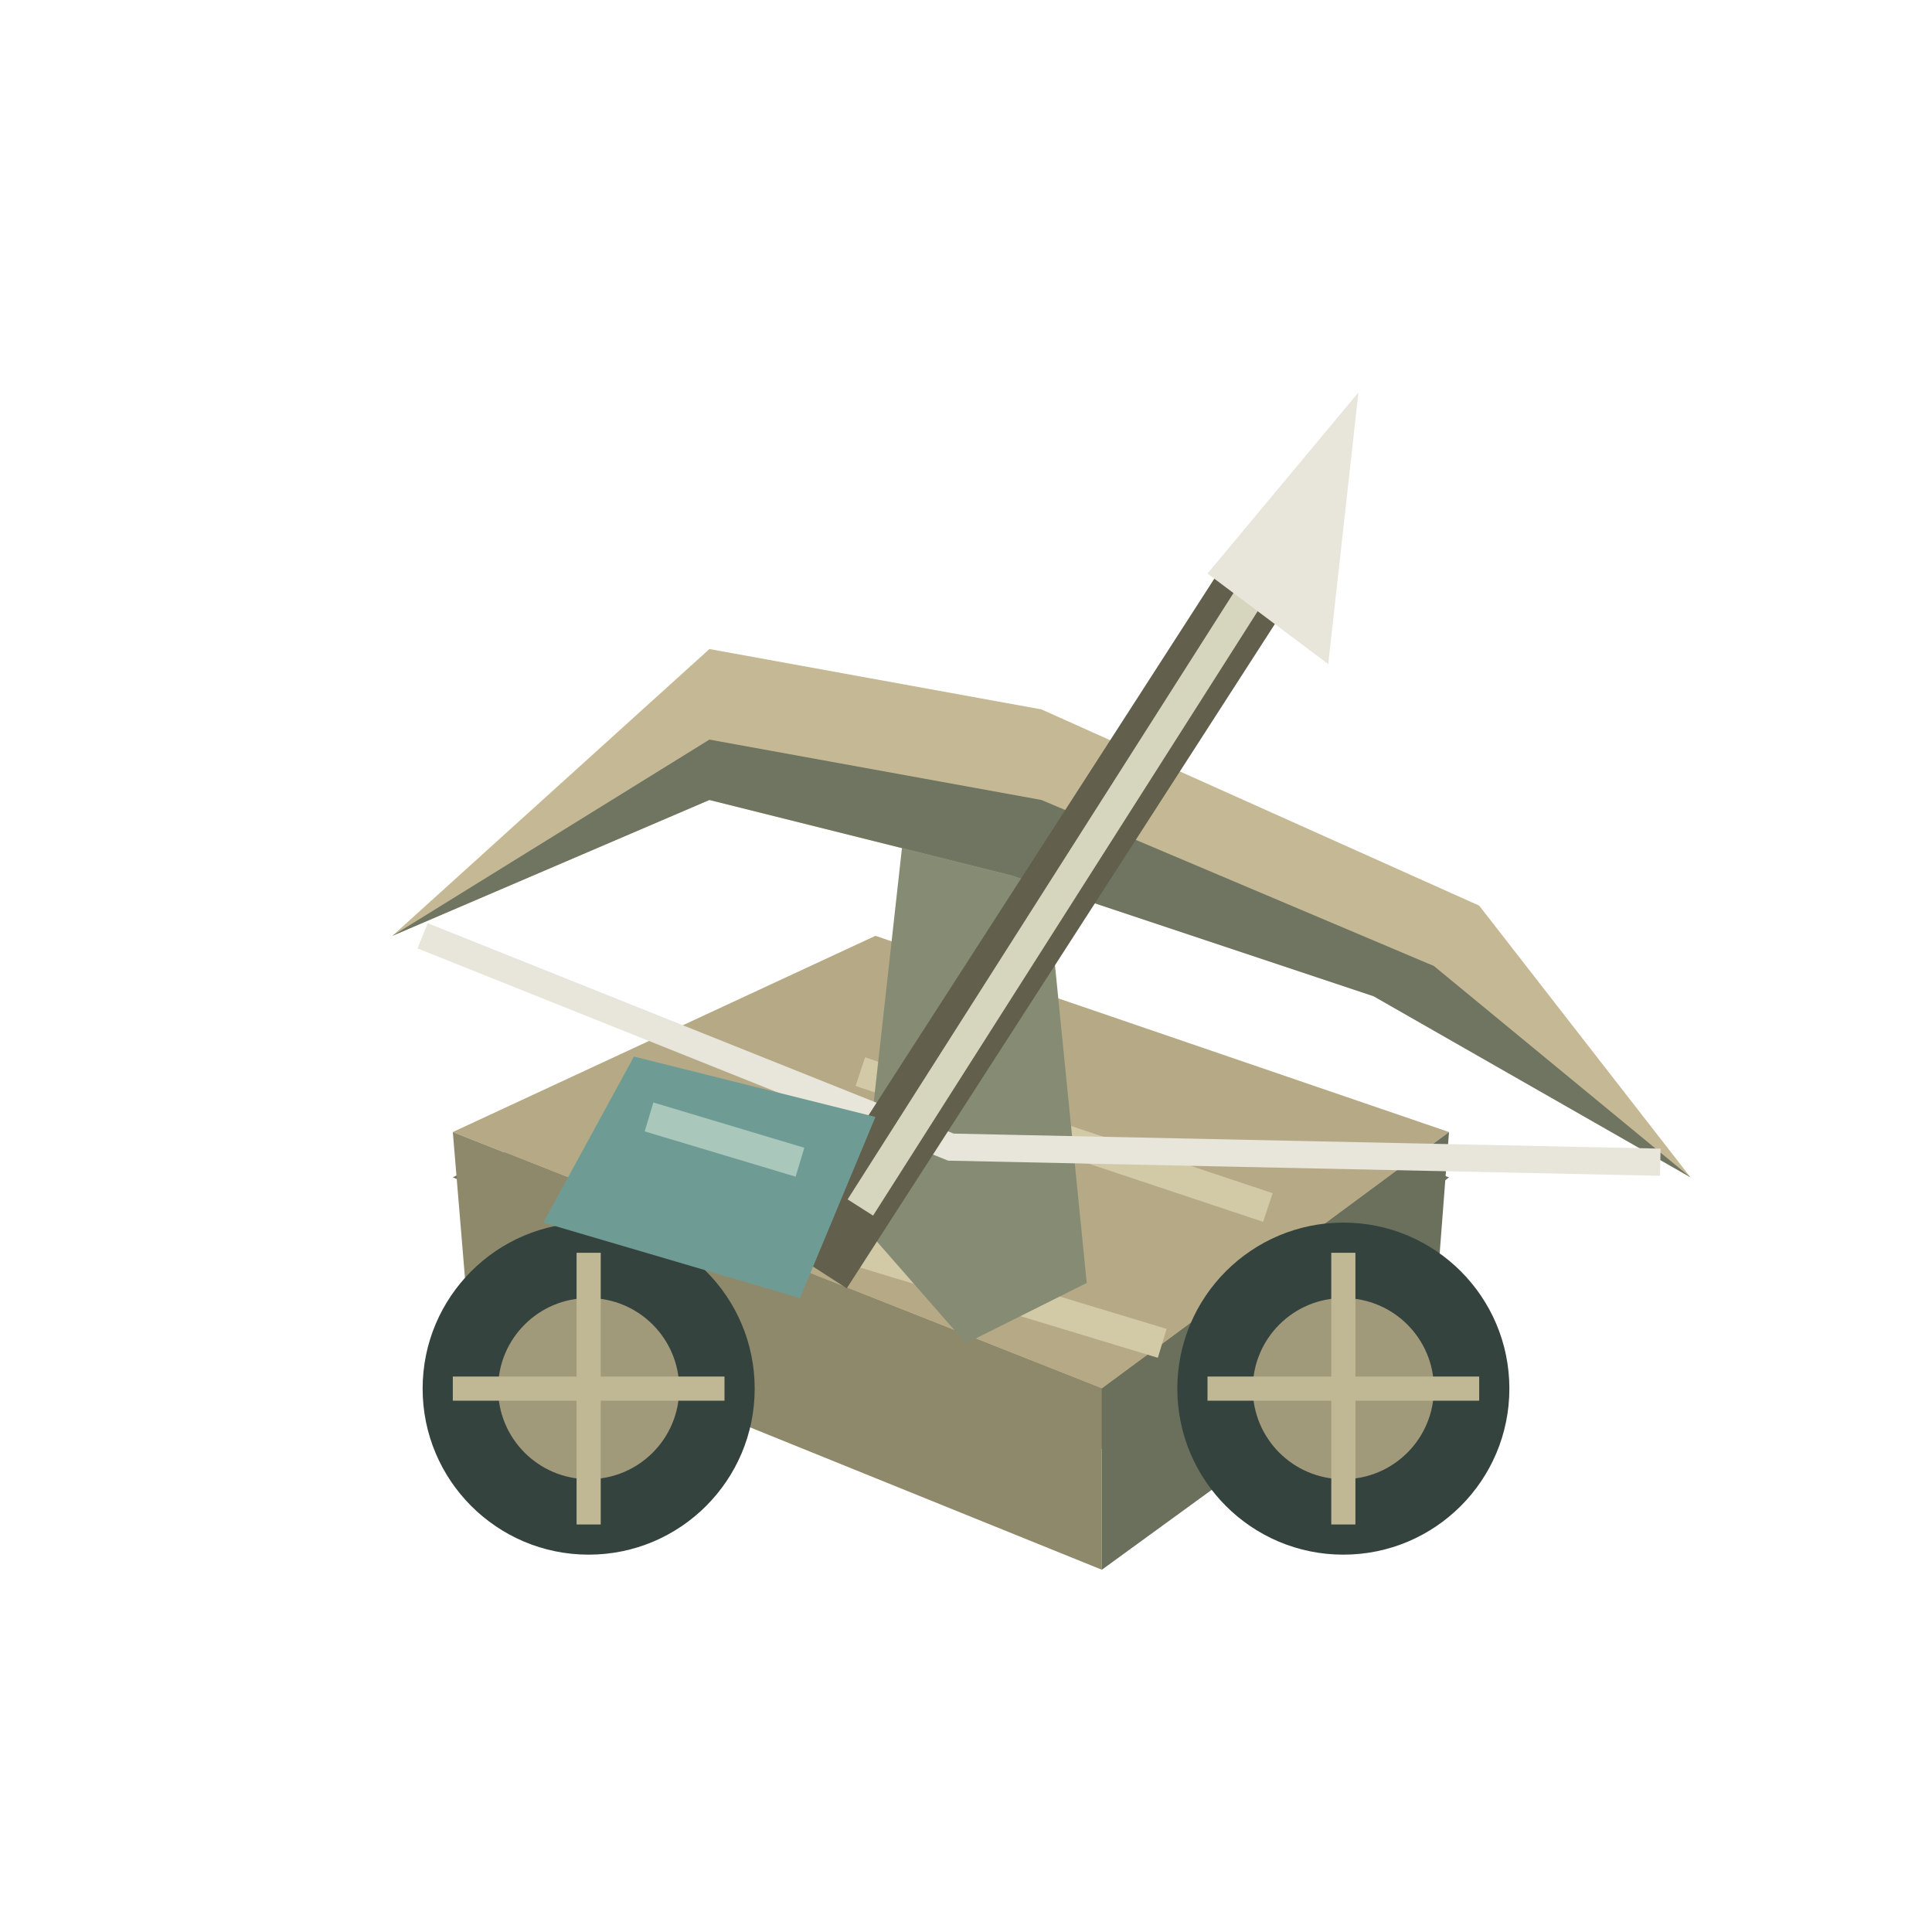
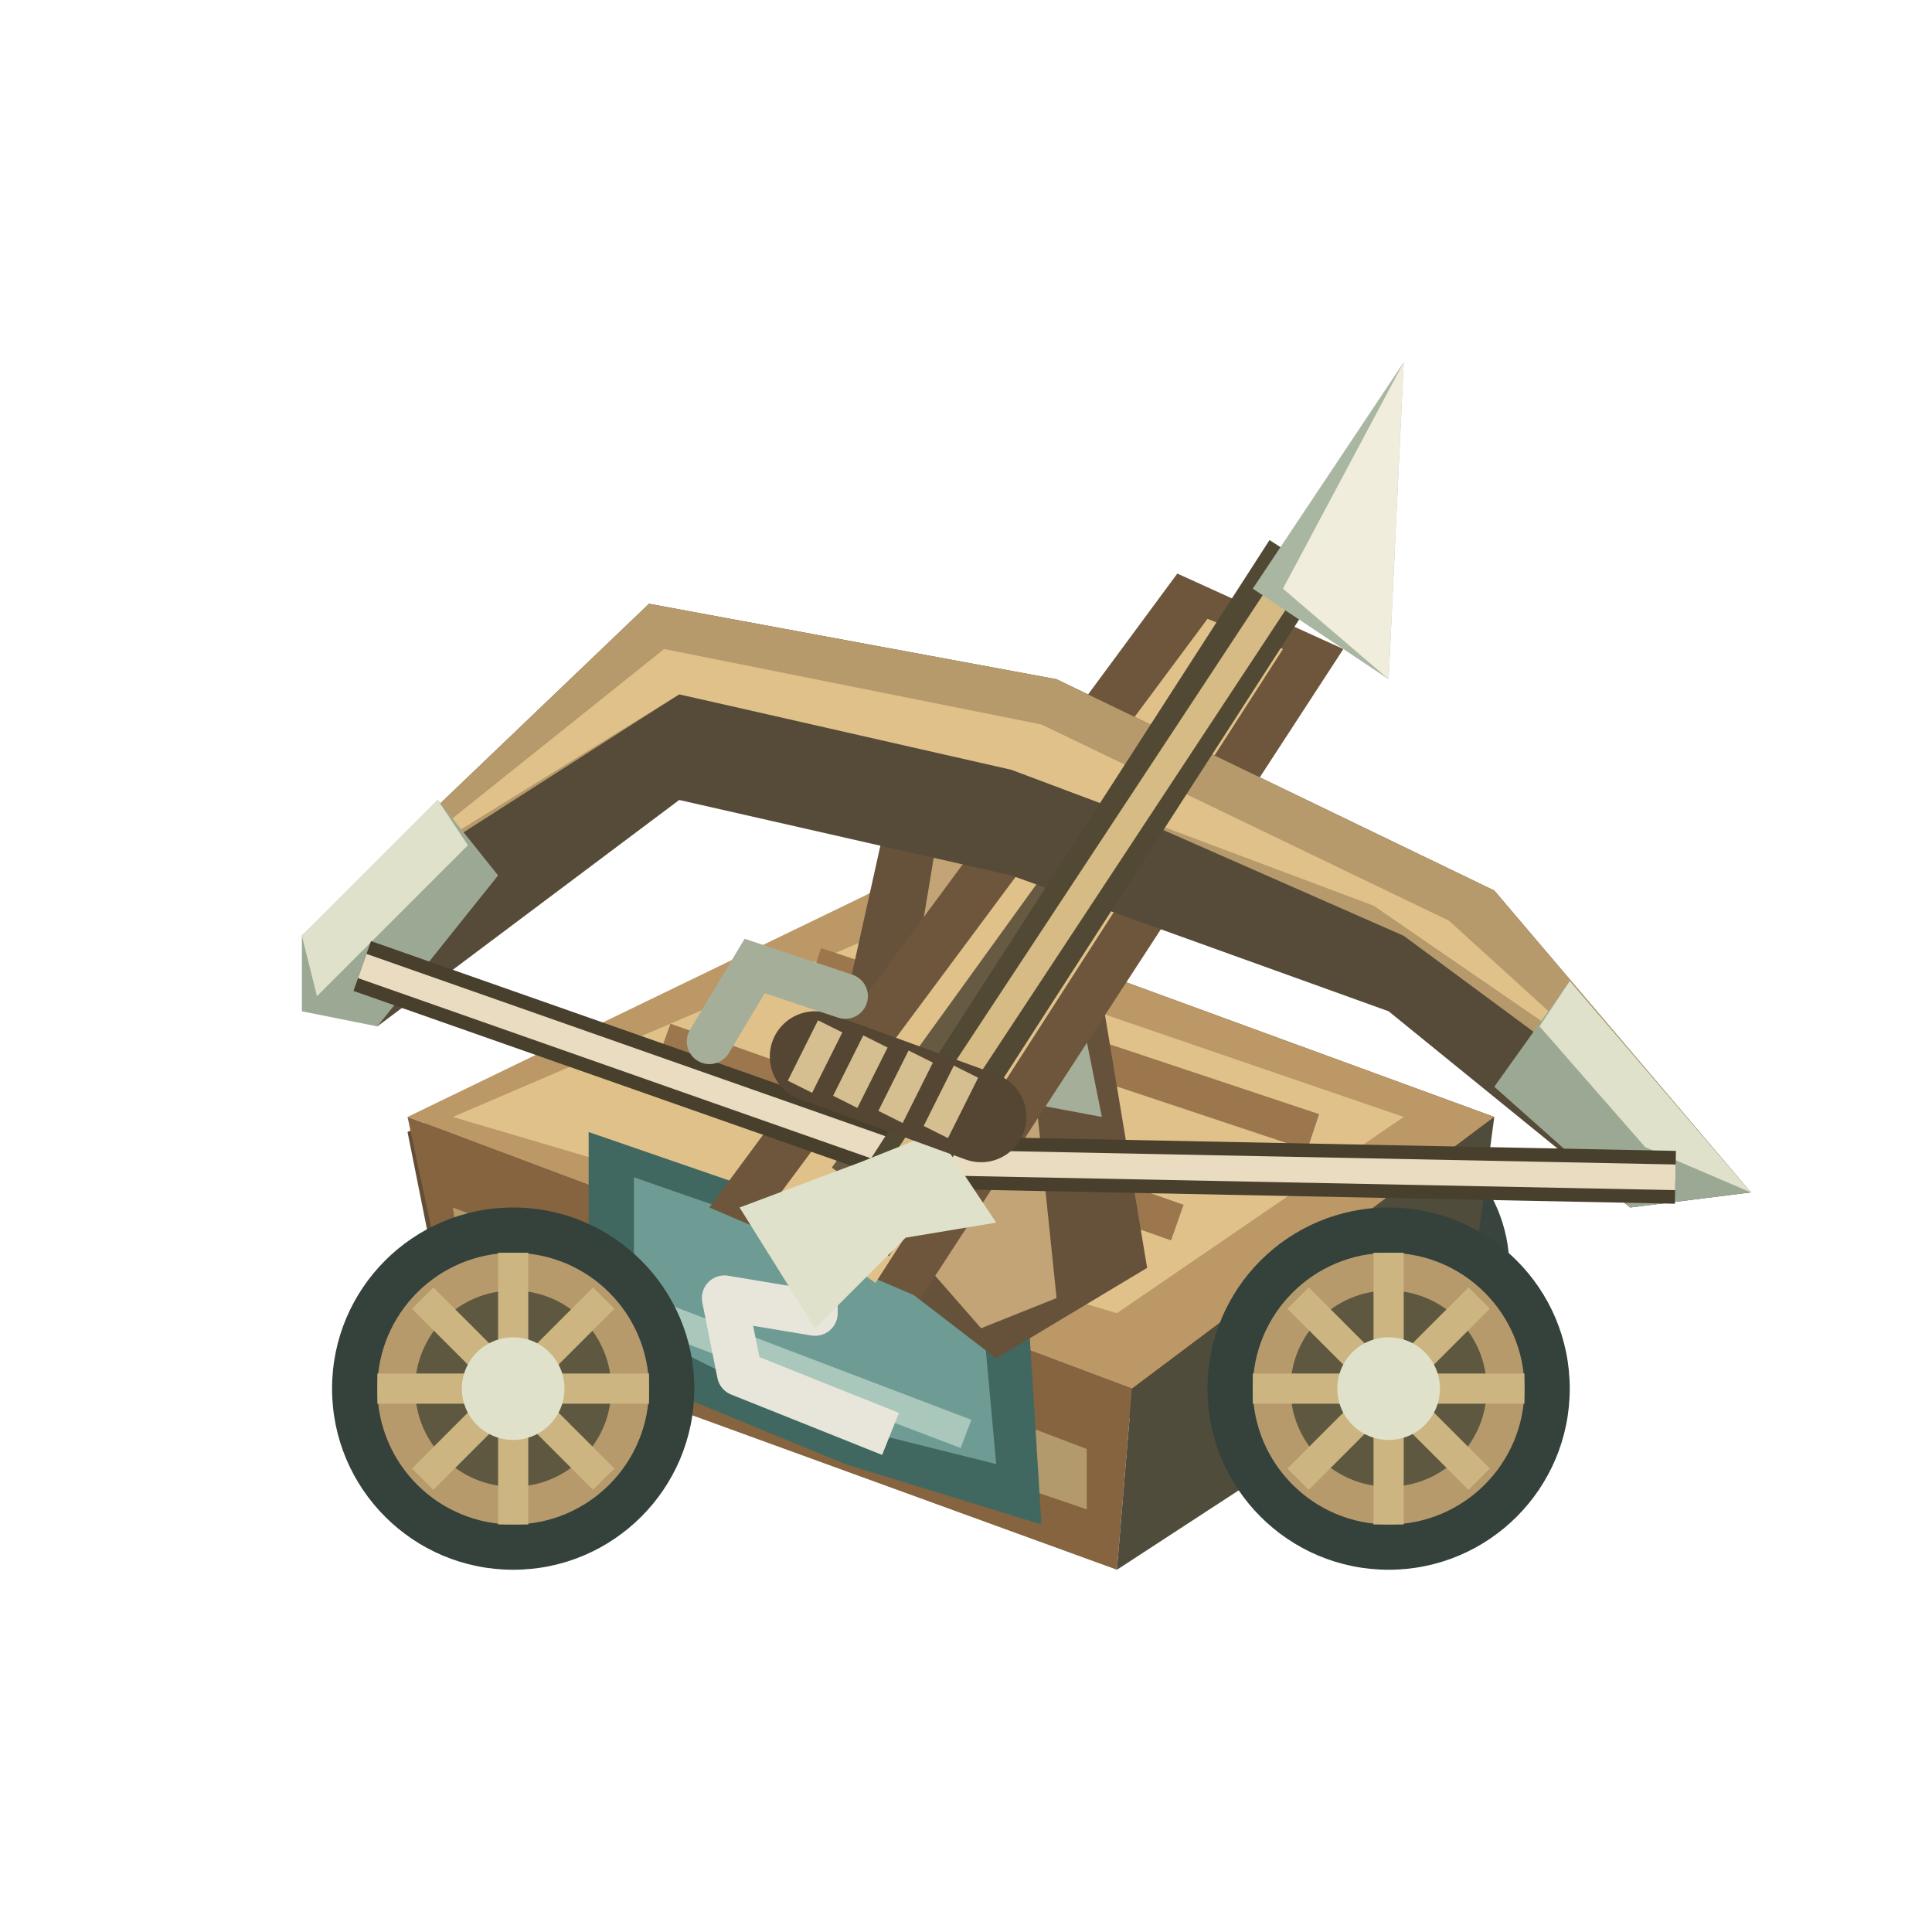
<svg xmlns="http://www.w3.org/2000/svg" width="128" height="128" viewBox="0 0 128 128">
-   <path fill="#716F59" d="m30 78 27-13 39 13-23 18z" />
-   <path fill="#B6AA86" d="m30 75 28-13 38 13-23 17z" />
-   <path fill="#8F896C" d="m30 75 1 12 42 17V92z" />
-   <path fill="#6B705C" d="m73 92 23-17-1 13-22 16z" />
-   <path d="m44 79 33 10m-20-18 27 9" stroke="#D2C9A6" stroke-width="2" />
-   <circle cx="39" cy="92" r="11" fill="#35433F" />
-   <circle cx="39" cy="92" r="6" fill="#A19A7A" />
-   <circle cx="89" cy="92" r="11" fill="#35433F" />
-   <circle cx="89" cy="92" r="6" fill="#A19A7A" />
-   <path d="M39 83v18m-9-9h18M89 83v18m-9-9h18" stroke="#C0B895" stroke-width="1.6" />
-   <path fill="#868C73" d="m57 81 3-27 9 1 3 30-8 4z" />
-   <path fill="#C5B995" d="m26 62 21-19 22 4 29 13 14 18-21-12-24-8-20-5z" />
-   <path fill="#6F7561" d="m26 62 21-13 22 4 26 11 17 14-21-12-24-8-20-5z" />
-   <path d="m28 62 35 14 47 1" fill="none" stroke="#E8E5DB" stroke-width="1.8" />
-   <path d="m54 84 29-45" stroke="#625F4D" stroke-width="5" />
-   <path d="m57 80 28-44" stroke="#D6D5BE" stroke-width="2" />
-   <path fill="#E8E5DB" d="m80 38 10-12-2 18z" />
-   <path fill="#6E9C94" d="m42 70 16 4-5 12-17-5z" />
-   <path d="m43 74 10 3" stroke="#A9C7BB" stroke-width="2" />
+   <path d="m34 82 59 5" stroke="#3B4139" stroke-width="8" />
+   <circle cx="90" cy="84" r="10" fill="#38443D" />
+   <circle cx="90" cy="84" r="6.5" fill="#A79167" />
+   <path d="M90 78v12m-6-6h12" stroke="#D8C398" stroke-width="2.4" />
+   <path fill="#624E36" d="m27 75 31-16 41 15-24 20-46-9z" />
+   <path fill="#BC9866" d="m27 74 31-15 41 15-24 18z" />
+   <path fill="#E0C18A" d="m30 74 28-12 35 12-19 13z" />
+   <path d="m44 69 34 12m-24-17 33 11" stroke="#9C774D" stroke-width="2.5" />
+   <path fill="#86643F" d="m27 74 3 14 44 16 1-12z" />
+   <path fill="#4F4C3B" d="m75 92 24-18-2 15-23 15z" />
+   <path fill="#B39A6C" d="m30 80 42 16v4L31 86z" />
+   <path fill="#406861" d="m39 75 29 10 1 16-13-4-17-7z" />
+   <path fill="#6E9C94" d="m42 78 23 8 1 11-12-3-12-6z" />
+   <path d="m43 87 21 8" stroke="#A9C7BB" stroke-width="2" />
+   <path d="m54 82v5l-6-1 1 5 10 4" fill="none" stroke="#E8E5DB" stroke-width="3" stroke-linejoin="round" />
+   <circle cx="34" cy="92" r="12" fill="#35413B" />
+   <circle cx="34" cy="92" r="9" fill="#B69A6B" />
+   <circle cx="34" cy="92" r="6.5" fill="#5E5840" />
+   <path d="M34 83v18m-9-9h18m-15-6 12 12m-12 0 12-12" stroke="#CCB581" stroke-width="2" />
+   <circle cx="34" cy="92" r="3.4" fill="#E0E1CA" />
+   <circle cx="92" cy="92" r="12" fill="#35413B" />
+   <circle cx="92" cy="92" r="9" fill="#B69A6B" />
+   <circle cx="92" cy="92" r="6.5" fill="#5E5840" />
+   <path d="M92 83v18m-9-9h18m-15-6 12 12m-12 0 12-12" stroke="#CCB581" stroke-width="2" />
+   <circle cx="92" cy="92" r="3.4" fill="#E0E1CA" />
+   <path fill="#66523B" d="m53 80 6-27 12 1 5 30-10 6z" />
+   <path fill="#C2A477" d="m58 80 4-24 5 1 3 29-5 2z" />
+   <path fill="#A5AE99" d="m58 66 14 3 1 5-16-3z" />
+   <path fill="#6D563B" d="m47 80 31-42 11 5-28 43z" />
+   <path fill="#E0C18A" d="m51 80 29-39 5 2-27 42z" />
+   <path d="m56 78 26-36" stroke="#675A43" stroke-width="2.2" />
+   <path fill="#554B38" d="m20 62 23-22 27 5 29 14 17 20-8 1-16-13-25-9-22-5-20 15z" />
+   <path fill="#B69A6B" d="m20 62 23-22 27 5 29 14 17 20-23-17-25-11-23-5z" />
+   <path fill="#E0C18A" d="m24 59 20-16 25 5 27 13 11 10-16-11-24-9-22-5z" />
+   <path fill="#9BA994" d="m20 62 9-9 4 5-8 10-5-1zm84 3 12 14-8 1-9-8z" />
+   <path fill="#E0E1CA" d="m20 62 9-9 2 3-10 10zm84 3 12 14-7-3-7-8z" />
+   <path d="m24 64 37 13 50 1" fill="none" stroke="#493F2D" stroke-width="3.5" />
+   <path d="m24 64 37 13 50 1" fill="none" stroke="#E9DCC0" stroke-width="1.7" />
+   <path d="m57 82 29-45" stroke="#524935" stroke-width="4.5" />
+   <path d="m58 80 29-44" stroke="#D6BC84" stroke-width="1.8" />
+   <path fill="#A9B7A2" d="m83 39 10-15-1 21z" />
+   <path fill="#F0EDDD" d="m93 24-8 15 7 6z" />
+   <path fill="#E0E1CA" d="m57 77-8 3 5 8 6-6 6-1-4-6z" />
+   <path d="m54 70 11 4" stroke="#554633" stroke-width="6" stroke-linecap="round" />
+   <path d="m55 68-2 4m5-3-2 4m5-3-2 4m5-3-2 4" stroke="#D5BF91" stroke-width="1.8" />
+   <path d="m47 69 3-5 6 2" fill="none" stroke="#A5AE99" stroke-width="3" stroke-linecap="round" />
</svg>
